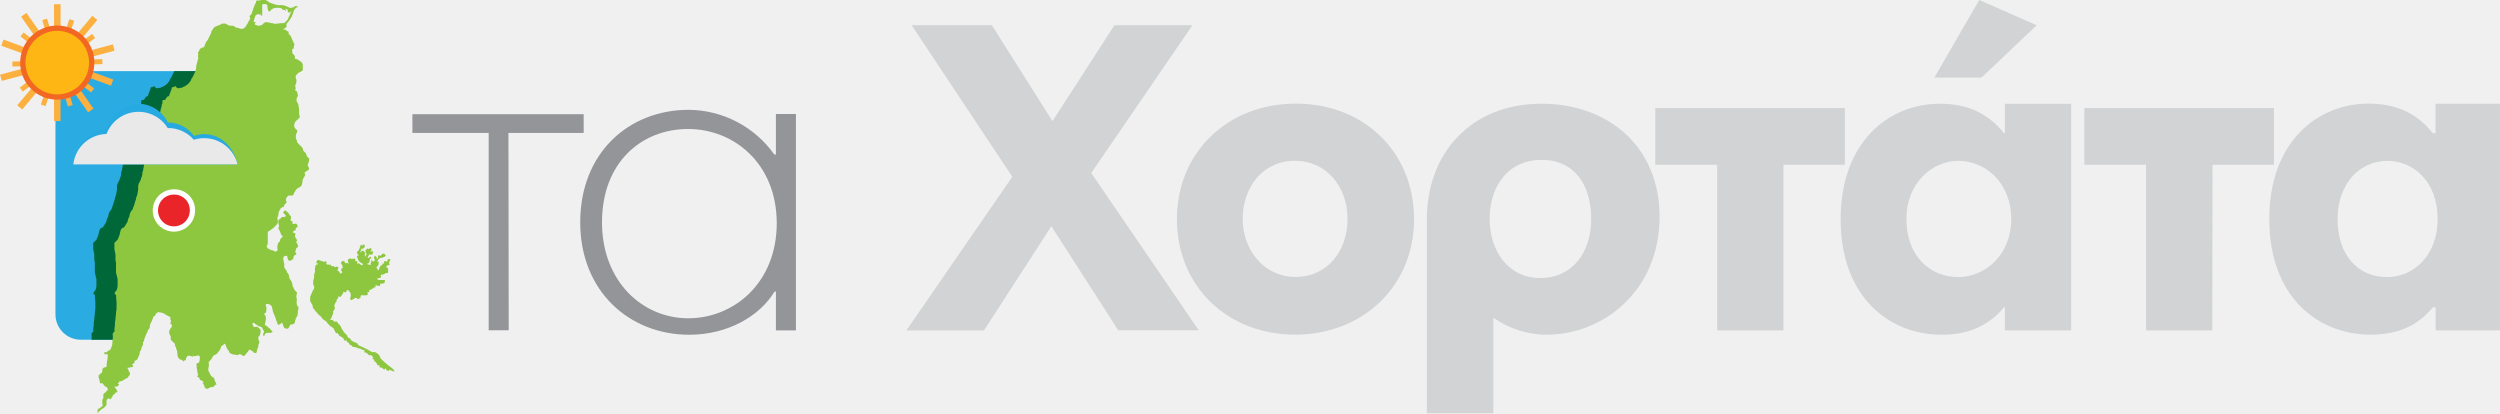
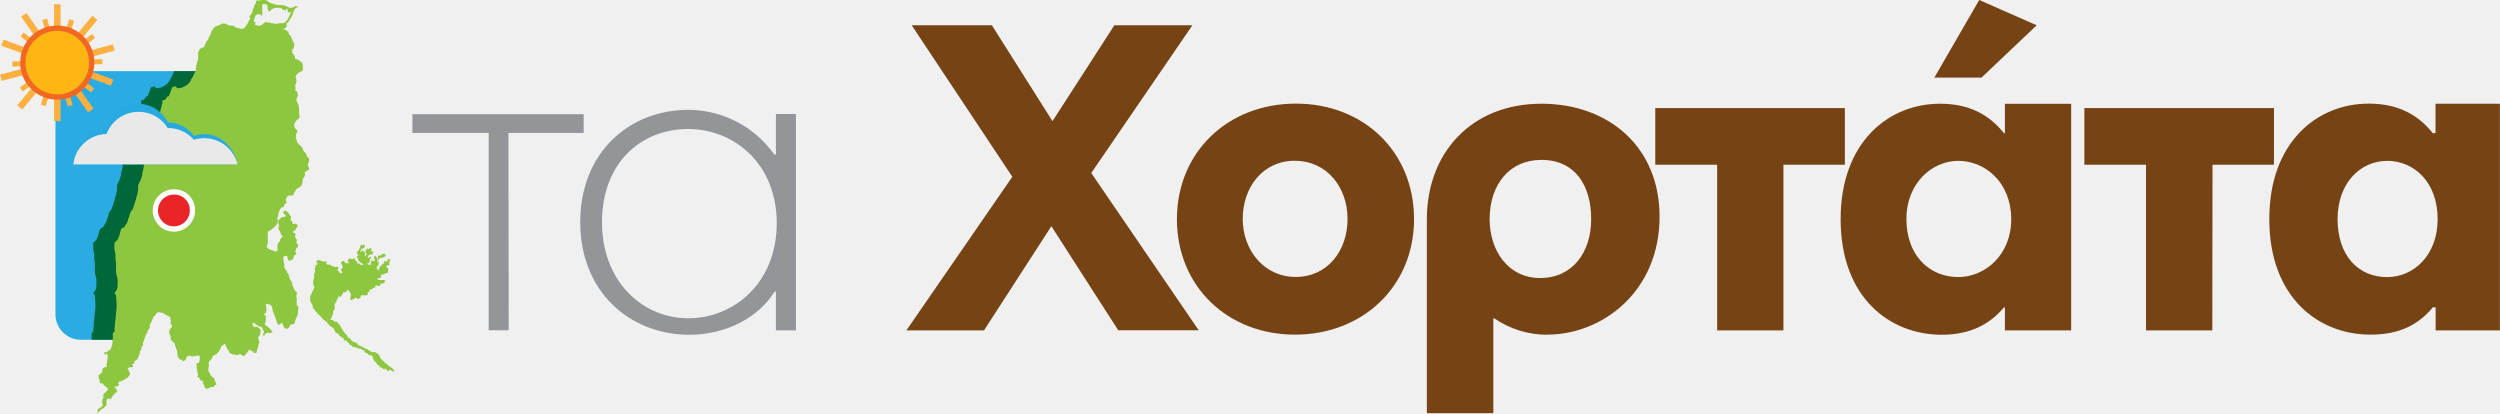
<svg xmlns="http://www.w3.org/2000/svg" id="Layer_1" data-name="Layer 1" viewBox="0 0 471.93 78">
  <defs>
-     <style>.cls-1{fill:none;}.cls-2{fill:#2aace2;}.cls-3{clip-path:url(#clip-path);}.cls-4{fill:#006838;}.cls-5{fill:#8dc63f;}.cls-6{fill:#ea2529;stroke:#fff;}.cls-12,.cls-6{stroke-miterlimit:10;}.cls-7{fill:#d1d3d4;}.cls-10,.cls-7,.cls-8,.cls-9{fill-rule:evenodd;}.cls-8{fill:#939598;}.cls-9{fill:#27aae1;}.cls-10{fill:#e9e9ea;}.cls-11{fill:#fbb040;}.cls-12{fill:#fdb614;stroke:#f26722;}</style>
+     <style>.cls-1{fill:none;}.cls-2{fill:#2aace2;}.cls-3{clip-path:url(#clip-path);}.cls-4{fill:#006838;}.cls-5{fill:#8dc63f;}.cls-6{fill:#ea2529;stroke:#fff;}.cls-12,.cls-6{stroke-miterlimit:10;}.cls-7{fill:#754314;}.cls-10,.cls-7,.cls-8,.cls-9{fill-rule:evenodd;}.cls-8{fill:#939598;}.cls-9{fill:#27aae1;}.cls-10{fill:#e9e9ea;}.cls-11{fill:#fbb040;}.cls-12{fill:#fdb614;stroke:#f26722;}</style>
    <clipPath id="clip-path" transform="translate(-222.53 -446.83)">
      <path class="cls-1" d="M246.75,510.49c-.39-8.6,7.59-15.93,15.93-15.93a15.4,15.4,0,0,1,6,1.22c.35-9.72,2.39-19.34,2.55-29.07a16.12,16.12,0,0,1,1.44-6.45h-34.9A4.78,4.78,0,0,0,233,465v41.19a4.78,4.78,0,0,0,4.78,4.77h9C246.78,510.83,246.76,510.66,246.75,510.49Z" />
    </clipPath>
  </defs>
  <path class="cls-2" d="M246.75,510.49c-.39-8.6,7.59-15.93,15.93-15.93a15.4,15.4,0,0,1,6,1.22c.35-9.72,2.39-19.34,2.55-29.07a16.12,16.12,0,0,1,1.44-6.45h-34.9A4.78,4.78,0,0,0,233,465v41.19a4.78,4.78,0,0,0,4.78,4.77h9C246.78,510.83,246.76,510.66,246.75,510.49Z" transform="translate(-222.53 -446.83)" />
  <g class="cls-3">
    <path class="cls-4" d="M276.88,478.77a.65.65,0,0,0-.09-.4.47.47,0,0,1-.1-.6,2.33,2.33,0,0,0,.19-.79c0-.1.1-.3-.19-.4l-.1-.1a.52.52,0,0,1-.2-.4.76.76,0,0,0-.2-.4c-.2-.2-.5-.4-.5-.79,0-.1-.1-.2-.2-.3l-.5-.5c-.19-.2-.49-.4-.39-.7h0c-.1-.2-.2-.3-.2-.49a1.47,1.47,0,0,1,.2-1.1c.1-.2.1-.3-.1-.5a1,1,0,0,1-.4-.49,1.16,1.16,0,0,1,.2-1c.1-.2.3-.3.5-.5s.39-.29.29-.59a1.27,1.27,0,0,1-.1-.6v-.6c0-.2-.09-.49-.09-.69a1.42,1.42,0,0,0-.2-.6.9.9,0,0,1-.1-1c.1-.2.3-.4.1-.6v-.1c0-.1-.1-.3-.1-.4l-.1-.1c-.2,0-.3-.2-.2-.4s.1-.2,0-.3,0-.29,0-.49a1.45,1.45,0,0,0,.2-.7.9.9,0,0,0-.1-.5.6.6,0,0,1,.1-.69.1.1,0,0,0,.1-.1c.2-.3.59-.4.89-.6s.2-.2.2-.3v-.69a.75.75,0,0,0-.1-.5c-.1-.2-.3-.3-.4-.4s-.1-.1-.2-.1-.29-.3-.59-.3c-.1,0-.2,0-.2-.1v-.2a.57.57,0,0,0-.1-.39l-.3-.3a.37.37,0,0,1-.1-.3v-.6c.3,0,.3-.1.3-.4v-.19c.2-.2.1-.3,0-.5s-.3-.6-.4-.9a1.52,1.52,0,0,0-.4-.69c-.1-.1-.29-.2-.2-.4s0-.2-.09-.2-.4-.3-.6-.4h-.4c.2-.1.3-.2.5-.3s.3-.4.2-.59a.14.14,0,0,1,0-.2l.3-.3a4.93,4.93,0,0,0,.49-.7c.1-.2.3-.4.3-.6a3,3,0,0,0,.3-.89c.2-.2.3-.6.7-.6V448h-.3c-.1-.1-.2,0-.3.1s-.1.1-.2.1-.3.1-.4.1-.2.1-.3,0-.29-.1-.39-.2a2.65,2.65,0,0,0-1-.3h-.6a1.35,1.35,0,0,1-.59-.09,1.42,1.42,0,0,1-.6-.2,1.8,1.8,0,0,1-.9-.4,1.09,1.09,0,0,0-.79-.3,2,2,0,0,0-.8.1c-.1,0-.2.1-.3,0H267l-.1.1a1.42,1.42,0,0,1-.2.6l-.1.1a1.43,1.43,0,0,1-.2.59c-.1.2-.1.4-.2.6s-.1.4-.2.6-.1.1-.2.19l-.2.2c.2.3.2.5.1.6s-.3.5-.4.7-.1.2-.19.3c-.2.29-.3.59-.6.69a.6.6,0,0,1-.4.1c-.3,0-.5-.2-.8-.2s-.39-.2-.59-.3a.75.75,0,0,0-.5-.1,1.39,1.39,0,0,1-.6-.09c-.2-.1-.3-.2-.49-.3h-.7c-.2.1-.3.2-.5.3h-.1c-.2.09-.5.19-.69.29a.78.78,0,0,0-.4.4.31.31,0,0,1-.1.2c-.1.1-.2.2-.2.3s-.1.4-.2.6-.3.49-.4.79-.3.4-.4.6-.19.4-.29.7c-.1.09,0,.29-.2.29s-.3.1-.5.2-.3.2-.3.4-.1.1-.1.2a.25.25,0,0,0-.1.4v.2c0,.2-.1.3,0,.49v.2c-.1.3-.2.7-.3,1.1a2.15,2.15,0,0,0-.1.79c0,.1-.1.2-.1.4s-.29.6-.39.9-.3.49-.4.69a.37.37,0,0,0-.1.3c-.1.1-.2.3-.3.4s-.1.2-.2.2l-.2.2a3.58,3.58,0,0,1-.89.49.75.75,0,0,1-.5.1.45.45,0,0,1-.5,0,.1.1,0,0,1-.1-.1c-.1-.09-.2-.29-.3-.19a1.32,1.32,0,0,1-.59.19c0,.2-.1.3-.1.4-.1.4-.3.7-.4,1.1a.22.22,0,0,1-.2.2c-.2,0-.3.2-.4.39s-.2.3-.39.3a.37.37,0,0,0-.3.1v.5a.35.35,0,0,1-.1.2c0,.2-.1.4-.1.6a2.25,2.25,0,0,0-.2.79,1.49,1.49,0,0,1-.3.7c0,.1,0,.1-.1.2v.2a.31.31,0,0,1-.1.19c0,.2-.1.3-.1.5a1.85,1.85,0,0,0-.2.7c-.1.2-.1.3-.2.5s-.1.1-.1.2c-.1.29-.1.49-.19.79s-.2.5-.5.6a.55.55,0,0,0-.3.5c0,.29-.1.49-.1.79s-.3.8-.4,1.29a3.18,3.18,0,0,0-.3.9,14.78,14.78,0,0,1-.2,2.09c-.09.4-.09.7-.19,1.09,0,.1-.1.1-.1.2a2.2,2.2,0,0,1-.1.8,1.42,1.42,0,0,0-.2.6l-.3.59a1.64,1.64,0,0,0-.2,1v.3c0,.19-.1.39-.1.59a4.33,4.33,0,0,1-.1.5,1.42,1.42,0,0,0-.2.6c0,.3-.2.49-.2.69s-.1.2-.1.3-.1.4-.2.6-.09.4-.19.5a1.9,1.9,0,0,0-.5.89c0,.2-.1.3-.1.5-.2.2-.2.5-.3.8a.77.77,0,0,1-.2.39c-.1.2-.2.3-.3.5s-.2.3-.3.3c-.39.1-.49.4-.59.8s-.1.49-.2.79c0,.1-.1.1-.1.2a1.37,1.37,0,0,1-.5.8.6.6,0,0,0-.3.69v.5a2.2,2.2,0,0,0,.1.8,2.4,2.4,0,0,1,.1.79v.7c0,.2.1.4.1.6v1.79c.1.29.1.59.2.89s.1.3.1.5v1.19a2.35,2.35,0,0,1-.2.8,1.38,1.38,0,0,0-.3.4c-.1.2-.1.29.1.39l.1.1c0,.5.1.9.1,1.4v.79a4.1,4.1,0,0,1-.1,1.1,3.34,3.34,0,0,1-.1,1v.3a3.08,3.08,0,0,0-.1,1c0,.29-.1.59-.1.89v.1a.37.37,0,0,1-.2.5.63.63,0,0,0-.1.59v.4c0,.3-.09.5-.09.8v.4c0,.1-.1.2-.1.39s-.3.4-.2.6h0c-.2.1-.3.2-.5.3s-.2.1-.2.3c-.1,0-.2-.1-.3-.1s-.2,0-.2.1v.1c0,.3.1.3.4.2h.2c0,.2.1.39,0,.59a1.7,1.7,0,0,1-.1.7v.2c0,.2-.1.3-.1.5s0,.1.1.2c-.1.1-.1.29-.4.29a.76.76,0,0,0-.4.2c-.1.1-.1.4-.1.5s0,.3-.19.4a.22.22,0,0,0-.2.2c0,.1-.1.1-.2.1s-.1,0-.1.1v.49a1.42,1.42,0,0,1,.2.6v.2c.1.3.2.3.49.2.2.2.3.4.5.6l.1.1a.39.39,0,0,1,.3.09c.1.2.1.4.2.5-.1.1-.3.1-.3.2s-.2.3-.4.4-.1.2-.2.3V522c-.1.1-.1.2-.2.3v.5a.75.75,0,0,0,.1.5.31.31,0,0,1-.1.2c-.09.1-.19.1-.29.2a.56.56,0,0,1-.5.29.35.35,0,0,1-.1.2v.6h.1c0-.1.1-.3.2-.3h0l.1-.1.2-.2a.1.1,0,0,0,.1-.1h0c.1,0,.1-.1.19-.1s.3-.2.4-.29a.1.1,0,0,0,.1-.1h0l.1-.1.1-.1h0l.1-.1h0v-.9a.42.42,0,0,1,.6-.3c.1,0,.1.1.2.1l.1-.1V522c0-.1.1-.2.2-.29s.09-.1.09-.2,0-.2.2-.2a.22.22,0,0,0,.2-.2c.1-.2.1-.2.3-.2s.2-.1.1-.3-.2-.5-.5-.7v-.09c.4,0,.7,0,.9-.4-.1-.1-.2-.1-.3-.2.1-.1.2-.1.3-.2v-.2h.2c.1,0,.3-.1.4-.1s.09-.1.09-.1.1-.1.2-.1a.31.31,0,0,0,.2-.1.52.52,0,0,1,.4-.2.1.1,0,0,0,.1-.1c.1-.1.2-.29.3-.39a.48.48,0,0,0,0-.7l-.1-.1a.55.55,0,0,0-.2-.5v-.2h.4c.1-.1.1-.1.3-.1h.3v-.29c0-.1-.1-.1-.2-.2.49-.3.59-.3.49-.7a.68.68,0,0,0,.6-.4c.1-.2.2-.5.3-.69s.1-.3.1-.4,0-.3.2-.5a.35.35,0,0,0,.1-.2v-.3c.2-.1.1-.2.2-.3a.85.85,0,0,0,.1-.69c.1-.1.19-.2.19-.3a3.18,3.18,0,0,1,.3-.9c0-.1.1-.19.1-.29s.3-.4.3-.6.1-.3.3-.5a.31.31,0,0,0,.1-.2,1.88,1.88,0,0,1,.1-.69,5.36,5.36,0,0,0,.5-1.1.54.54,0,0,1,.29-.4c.1,0,.2-.2.2-.29.2-.3.4-.5.8-.4a4.33,4.33,0,0,1,.5.1,2.68,2.68,0,0,1,.69.39l.6.3c.2.1.3.2.2.4h0v.2l.1.1v.1c0,.1.1.3-.1.3v.1c0,.1,0,.2.2.3l.1.09a.73.73,0,0,1-.2.6,2.19,2.19,0,0,0-.3.5v.5a4.7,4.7,0,0,1,.3.69v.1a.44.44,0,0,0,.1.5c.2.2.3.4.5.5s.19.3.19.49a.31.31,0,0,0,.1.2c0,.1.1.1.1.2s0,.3.1.4a.37.37,0,0,1,.1.3c0,.3.1.6.1.89v.1c.2.3.4.7.9.6v.2a.35.35,0,0,0,.2.1l.2-.2h.19c0-.1.1-.2.1-.3s0-.2.1-.3.1-.2.2-.2a.8.8,0,0,1,.8.1.14.14,0,0,0,.2,0c.1-.1,0-.19-.1-.19v-.1a.1.1,0,0,1,.1.1.44.44,0,0,0,.49.09.82.82,0,0,1,.5-.09c.2,0,.3.09.3.29a2.77,2.77,0,0,1-.1.9.22.22,0,0,1-.2.2c-.3,0-.4.2-.3.5v.39c0,.2.1.3.1.5s.1.6.2.9c-.1.1-.3.2-.1.39h.2c.1.1.1.3.2.4s.1.2.2.2.3.1.4.2.1.1.2.2h-.3c.1.1.1.1.1.2s.2.2.2.3.1.3.1.39a.51.51,0,0,0,.79.2c.2-.1.4-.29.7-.2a.28.28,0,0,0,.3-.19c.1-.1.2-.3.49-.3a.31.31,0,0,1-.1-.2l-.29-.6a.55.55,0,0,0-.4-.6l-.3-.29-.3-.6a.76.76,0,0,1-.2-.5c0-.4.2-.69.1-1.09s.1-.5.3-.7a2.18,2.18,0,0,0,.5-.8l.1-.09c.1-.1.3-.1.4-.2.29-.1.39-.4.59-.6s.2-.3.3-.5.2-.2.1-.4l.1-.1c.1,0,.2-.1.3-.19s.2-.1.2-.2.3,0,.3.2.09.19.09.29a1.61,1.61,0,0,0,.4.7.76.76,0,0,1,.2.4.1.1,0,0,0,.1.1c.2.2.4.2.6.3a1.88,1.88,0,0,1,.69.1c.2,0,.3,0,.4-.1l.2-.1a2.19,2.19,0,0,1,.5.3.33.33,0,0,0,.4,0c.2-.2.3-.4.49-.6s.3-.3.3-.5a.6.6,0,0,1,.4.1c.2.1.3.3.6.3h0a.1.1,0,0,1-.1.1v.1h.3c.2,0,.3,0,.3-.3,0-.1.09-.3.09-.4s.2-.3.2-.5a.93.93,0,0,1,.2-.69v-.2a1.85,1.85,0,0,1-.2-.7c0-.1-.1-.3.1-.3a.1.1,0,0,0,.1-.1,1.34,1.34,0,0,0,.2-.59c0-.2.1-.4,0-.6s-.2-.2-.3-.3c-.2-.3-.49-.3-.89-.2a.1.1,0,0,1-.1-.1c-.1-.2-.2-.3-.2-.49v-.2h.3c.1,0,.1.2.2.2s.39.29.59.39a.35.35,0,0,1,.2.1.6.6,0,0,1,.4.1l.1.1c.1.1.1.2.2.4s.1.2.2.3a.37.37,0,0,1-.1.3c-.1.1-.1.4-.1.49.2.1.3.1.3-.09s0-.2.1-.2l.2-.2h.59a.9.9,0,0,0,.5-.1l.1-.2a.78.78,0,0,1-.4-.4l-.2-.2c-.3-.1-.39-.4-.69-.5s-.1-.39-.1-.49a2.46,2.46,0,0,0,.1-1.2c0-.1-.1-.2-.2-.3s-.1-.29,0-.29c.3-.1.3-.3.3-.5a2.13,2.13,0,0,0,0-.8h0a.35.35,0,0,0-.1-.2.34.34,0,0,1,.1-.29h.29c.1,0,.2.09.3.09a.82.82,0,0,1,.5.5,5.27,5.27,0,0,0,.3,1.2,4.7,4.7,0,0,1,.3.69l.3.9a1.6,1.6,0,0,1,.19.5h0a.2.2,0,0,0,.3,0,1,1,0,0,0,.5-.4c.1.3.2.49.3.79,0,.1.1.2.2.3a.6.6,0,0,0,.4.1c.29,0,.29,0,.49-.4s.2-.39.4-.39c.5,0,.7-.3.7-.8.1-.1.1-.1.1-.4l.2-.2c0-.1.1-.2.1-.3a1.21,1.21,0,0,0,.1-.59v-.2c0-.2.1-.3.1-.5a.31.31,0,0,0-.1-.4c-.1-.1-.1-.2-.2-.3v-.19c0-.2-.1-.4,0-.6v-.3a4.33,4.33,0,0,0-.1-.5c0-.2.1-.3.1-.5s.1-.29-.1-.39a1,1,0,0,1-.4-.5c-.1-.1-.1-.3-.2-.4s0-.1-.1-.2a2.1,2.1,0,0,0-.5-1.29.37.37,0,0,1-.1-.3c-.1-.3-.1-.6-.29-.8a.48.48,0,0,1-.2-.39c-.1-.2-.3-.4-.4-.6a.37.37,0,0,1-.1-.3,1.38,1.38,0,0,0-.1-.89v-.2a.85.85,0,0,1,0-.7.1.1,0,0,1,.1-.1.37.37,0,0,1,.3-.1c.2-.1.3,0,.3.2a1.55,1.55,0,0,0,.19.6c.1.1.1.1.2.1s.3,0,.4-.1a.68.68,0,0,0,.4-.6c0-.2.1-.3.3-.4a.35.35,0,0,0,.2-.1.37.37,0,0,0-.1-.3c-.1-.19-.2-.19,0-.39v-.1a.55.55,0,0,1,.3-.5c.1-.1.2-.4.1-.5s-.2-.3-.3-.5v-.09c.1-.1.2-.2.1-.4s-.2-.2-.2-.3a.66.66,0,0,1-.1-.6c.1-.3,0-.3-.3-.4h0c-.1,0-.2-.1-.1-.19s.1-.1.1-.2a.6.6,0,0,0,.4-.1v-.1c-.1-.2,0-.3.2-.4s.2-.2.1-.4-.1-.3-.2-.3h-.4c-.1.1-.2,0-.3,0s0-.2,0-.3v-.1c-.1-.09-.2-.19-.3-.09,0-.1-.1-.2-.1-.3s.1-.1.1-.2v-.2a.37.37,0,0,0-.1-.3,1.38,1.38,0,0,1-.3-.4c-.1-.1-.1-.3-.29-.3l-.1-.1c-.1-.09-.2-.29-.4-.19l-.3.29c0,.1.1.2.2.3s.1.1.2.2a.31.31,0,0,1,.1.2c0,.1-.1.2-.3.2h-.3c-.1,0-.2.1-.3.2l-.2.2c-.2,0-.2.2-.3.3v.19a1.7,1.7,0,0,0,.1.7c0,.1.1.2,0,.3a.45.45,0,0,0,0,.5c.2.2.2.4.3.59s.1.6.5.6c-.2.2-.3.4-.5.6a.37.37,0,0,0-.1.3c0,.1,0,.2-.2.29l-.1.1a2.33,2.33,0,0,0-.19.8,1.39,1.39,0,0,0,.09.6c-.09.1-.29.2-.39.3h-.1c-.1-.2-.3-.1-.4-.2s-.2-.1-.4-.1l-.1-.1a1.11,1.11,0,0,1-.69-.5v-.2a1,1,0,0,0,.19-.5V490.9c0-.2,0-.39.1-.39s.3-.2.5-.3a5.24,5.24,0,0,0,1.1-1c.1-.2.29-.4.19-.69s0-.4-.09-.6v-.1c.19-.1.19-.3.19-.5a4.33,4.33,0,0,1,.1-.5c0-.09.1-.19.2-.39a.82.82,0,0,1,.5-.5.27.27,0,0,0,.3-.3c.1-.2.1-.3.3-.4s.2-.2.1-.4a.62.62,0,0,1,0-.59c.1-.1.1-.2.2-.3s.19-.2.29-.2h.6a.27.27,0,0,0,.3-.3c0-.1.1-.1.1-.2s.1-.2.2-.3a1,1,0,0,1,.5-.59c.19-.1.29-.2.49-.3s.1-.1.2-.2a2.39,2.39,0,0,0,.2-.9.59.59,0,0,1,.1-.39c.1-.2.2-.3.3-.5a.45.45,0,0,0,0-.5v-.2C276.88,478.87,276.88,478.77,276.88,478.77Zm-5.17-27.56h-.3c-.2,0-.49.1-.69.1h-.5c-.1,0-.1-.1-.2-.1a1.27,1.27,0,0,1-.6-.1c-.2-.1-.39,0-.59-.1s-.2,0-.3.1h0c-.3,0-.4.5-.8.5-.1,0-.2.09-.4.09s-.2-.09-.29-.09-.2-.1-.3-.1-.1-.2-.1-.3h0a.35.35,0,0,0,.2-.1c0-.1-.1-.1-.2-.1s-.3-.1-.2-.3l.3-.9a.1.1,0,0,1,.1-.1c.1-.09.2-.09.29-.19s.2-.1.2,0a.45.45,0,0,0,.5,0v.1c-.1.19,0,.19,0,.19s.2,0,.2-.1v-2l.1-.1h.6a.43.43,0,0,1,.3.39,1.55,1.55,0,0,0,.19.9c0,.1.1.1.2.1l.1-.1a1.49,1.49,0,0,1,1.3-.6H271a1.7,1.7,0,0,1,.7.1h0c.1.3.3.3.5.3s.1.1.2.2.1-.1.1-.2-.1-.1-.2-.2c.1-.1.4.1.6.2,0,.1-.1.1-.1.2.1.3.19.3.49.3.1-.1.1-.2.2-.2h.1c-.1.1-.1.2-.2.3-.2.39-.3.69-.49,1.09s-.4.4-.6.7C272.21,451.21,271.91,451.21,271.71,451.21Z" transform="translate(-222.53 -446.83)" />
    <path class="cls-4" d="M277.88,498.37c.2-.1.1-.3.1-.5a2.2,2.2,0,0,1,.1-.8.27.27,0,0,1,.3-.3.35.35,0,0,0,.2-.1v-.1h-.3v-.29c0-.2.2-.3.3-.4h0l.89.3c.2.1.3.1.4,0s.2,0,.3.1a.14.14,0,0,1,0,.2l-.1.09c.1.1.2.3.4.2h.1a.18.18,0,0,0,.29,0,.22.22,0,0,1,.2.2c0,.2.1.1.2.1s.3-.1.4.2c.1,0,.3-.1.4-.1a.37.37,0,0,1,.3.1c.1.1,0,.2,0,.3s-.2.2-.1.3a.1.1,0,0,0,.1.1c.2.1.3.2.3.4a.32.32,0,0,0,.19.09c.1,0,.1-.09.2-.09s.1-.2,0-.3c-.2-.3-.2-.5.2-.7-.1-.2,0-.5-.3-.7-.1-.1,0-.39.1-.49a.45.45,0,0,1,.5,0c0,.1.1.1.1.2s.1.1.1.19h0a.35.35,0,0,1,.5,0h.1v-.09c0-.1-.1-.1-.1-.2a.4.4,0,0,1,.2-.6c.29-.1.29-.1.49.1a.66.66,0,0,1,.6-.1c.2.1,0,.3,0,.4a.6.6,0,0,1,.4.1c.1.1,0,.3,0,.49.1-.1.3-.19.4-.1a1.46,1.46,0,0,0,.39.3h.3v-.1c0-.2-.1-.2-.3-.29s-.29-.3-.49-.4a.37.37,0,0,1-.1-.3c-.1-.2-.2-.3-.2-.5s0-.2.1-.2h.1c.1,0,.1-.1,0-.2-.4-.3-.2-.59.1-.79.1-.1.1-.3.2-.5s.1-.3.19-.5.1,0,.2,0c0,.2.1.1.2,0s.2-.2.3,0a.3.3,0,0,1,0,.4c-.1.1-.1.2-.2.2a.35.35,0,0,1-.2.1h-.3c0,.1.2.2.1.3l-.19.2v.2a1.2,1.2,0,0,1,.39-.3c.1-.1.2,0,.3.1a.1.1,0,0,0,.1.1c.1.1.2.19.1.39s0,.3,0,.5l.1-.1c0-.1.1-.3.2-.3s.1-.1,0-.1c-.1-.2-.2-.29-.2-.49v-.2l.3-.3c.1-.1.2,0,.3.1.1-.1.3-.4.49-.1s-.09.3-.19.5H289v.1a.35.35,0,0,0-.1.29c0,.2-.1.2-.3.2h-.39l-.3.6c.1.1.3,0,.4-.1l.1-.1a.31.31,0,0,1,.19.1c0,.1,0,.1-.09.2s-.2.2-.2.5a.53.53,0,0,1-.3.49h-.1l-.1.1c.2.1.4.1.6.2a.1.1,0,0,0,.1-.1c-.1-.29.19-.59.19-.89v-.1c.2.1,0,.3.2.4s.2-.3.4-.1c0-.2,0-.3-.1-.4a.3.3,0,0,1,0-.4c0-.1.1-.1.1-.2.3.3.3.1.4.7.1-.1.2-.2.2-.3v-.3c0-.2.2-.2.3-.1s.2.1.2,0V495c.19,0,.29-.3.49-.3s.3,0,.3.2a.1.1,0,0,0,.1.1c.1.1.1.2,0,.2-.3.1-.5.3-.8.3s-.39.2-.59.4c0,.1-.1.1-.1.2v.2a.35.35,0,0,0,.2-.1h0c0,.3.1.59-.2.89-.1.1-.2.1-.2.2a.31.31,0,0,0,.1.2c.1.1.1.1.1.2s.1.1.1.2l.1-.1c.1-.2.2-.5.3-.7s.19-.1.39-.2v-.3h.4c-.1-.19-.2-.39.1-.49.1,0,.1.1.2.1s.3.1.3-.2.1-.3.3-.2h0l.1-.1a.1.1,0,0,1,.1.1v.2a.52.52,0,0,0-.2.4v.19l.1.1a.22.22,0,0,1-.2.2h-.1a.27.27,0,0,0-.3.3v.2h.3v.8a.22.22,0,0,1-.2.2h-.2c-.1,0-.2,0-.2.09s-.3.1-.4.2h-.3c-.09,0-.09.1-.09.2a.26.26,0,0,1-.1.4c-.2,0-.3.1-.5.1l-.1.1.1.1c.1,0,.2.1.3.1h1.09c0,.3,0,.5-.2.6a1.09,1.09,0,0,1-.5.1h-.19v.29c0,.2-.2.2-.3.1h-.1c-.2,0-.3-.1-.5-.1v.1c.1.2,0,.3-.1.3s-.5.3-.7.4a.56.56,0,0,1-.39.1v.1c.1.2.1.2-.1.3s-.2.1-.3.1l.1.1c.1.1.1.29,0,.29a.66.66,0,0,1-.6.1h-.1c-.2.1-.3,0-.3-.1-.1.1-.3.2-.39.3a.31.31,0,0,0,.19.1l-.19.2c-.1.1-.2.1-.3.2s-.2,0-.3-.1-.3-.2-.5,0-.2.1-.3.2c-.3.2-.4.2-.49-.2a1.52,1.52,0,0,0,.09-.89c0-.1-.09-.1-.09-.2a1.76,1.76,0,0,0-.4-.5c-.1,0-.2.1-.3.1v.3c-.2,0-.4.1-.6-.1v.3a.1.1,0,0,1-.1.1c-.1.09-.1.19-.2.29-.1.3-.3.4-.69.2.1.3,0,.4-.2.6l-.1.1a.37.37,0,0,1-.2.5v.1c-.1.1-.1.2-.2.39v.1a1.48,1.48,0,0,1,.1.7h-.2c0,.2.1.3-.2.4a.35.35,0,0,0,.1.2v.2c-.2.2-.2.49-.3.69s-.2.3-.3.5h.2c.2-.1.3,0,.4.1l.3.3.2-.2c.1.2.4.2.4.4a.1.1,0,0,0,.1.1s0,.2.1.1h0a1.31,1.31,0,0,1,.29.39,4.05,4.05,0,0,0,.5.9,2.18,2.18,0,0,0,.4.5l.3.3a.34.34,0,0,1,.1.29c.1.1.1.2.3.2a.35.35,0,0,0,.2.1c0,.1.09.1.09.2a1,1,0,0,0,.5.4c.2.1.5.2.7.3s.1.2.2.3l.1.1c.2.09.49.19.69.29s.5.3.8.4a.35.35,0,0,1,.2.1c.2.1.5.3.69.4a.6.6,0,0,0,.4.1c.3-.1.5.1.7.2s.3.3.5.5h0a1.42,1.42,0,0,0,.49.79c.2.2.4.3.5.5a1.76,1.76,0,0,1,.5.4c.3.2.5.39.79.59s.3.3.4.4.1.1.1.2a.19.19,0,0,1-.3,0c-.2-.1-.49-.2-.69-.3v.3c-.2-.1-.3-.1-.5-.2a.35.35,0,0,1-.1-.2v-.1h-.1c-.1,0-.1,0-.1.1s-.2.1-.3,0l-.3-.3c-.39.1-.49,0-.39-.39H290a.27.27,0,0,1-.3-.3.1.1,0,0,0-.1-.1l-.1-.1c0-.2-.1-.2-.2-.2s-.2,0-.1-.2a.35.35,0,0,0-.1-.2c-.2-.2-.4-.2-.2-.3s0-.2-.1-.3h0c-.1-.19-.2-.29-.49-.19-.1,0-.3-.2-.4-.3l-.2-.2a.6.6,0,0,1-.4-.1.31.31,0,0,0-.1-.2h.2V513c-.1,0-.2-.1-.3-.1a.37.37,0,0,1-.3-.1.74.74,0,0,0-.49-.2.37.37,0,0,1-.3-.1,2.92,2.92,0,0,0-.9-.2.1.1,0,0,1-.1-.1c-.1-.19-.2-.19-.39-.29a.22.22,0,0,1-.2-.2c0-.1,0-.2-.2-.2l-.2-.2c-.1-.1-.1-.3-.2-.4h0v.2h-.2c-.2,0-.2-.1-.2-.2v-.2a.27.27,0,0,1-.3-.3l-.1.1-.2-.2h0c-.29,0-.29-.29-.49-.49s-.1-.1-.3-.1a.22.22,0,0,1-.2-.2l-.3-.6v-.1c-.2-.1-.4-.3-.6-.4s-.39-.39-.59-.59-.1-.2-.2-.3a3,3,0,0,1-.7-.5c-.2-.2-.3-.4-.4-.5l-.1-.1c-.29-.1-.39-.39-.59-.59l-.3-.3c-.1-.1-.1-.1-.1-.2a.1.1,0,0,0-.1-.1.71.71,0,0,1-.3-.6c0-.2-.1-.3-.2-.49a1.33,1.33,0,0,1-.3-.8c0-.2.1-.4,0-.5a.35.35,0,0,0,.1-.2.36.36,0,0,0,.1-.29.76.76,0,0,0,.2-.4c.1-.3.3-.5.4-.8v-.1c0-.1-.1-.2-.1-.3v-.1c-.2-.1-.1-.29-.1-.49a1.48,1.48,0,0,1,.1-.7.85.85,0,0,0,0-.7c.2-.1.1-.2.1-.39" transform="translate(-222.53 -446.83)" />
  </g>
  <path class="cls-5" d="M280.88,478.77a.65.65,0,0,0-.09-.4.47.47,0,0,1-.1-.6,2.33,2.33,0,0,0,.19-.79c0-.1.1-.3-.19-.4l-.1-.1a.52.52,0,0,1-.2-.4.76.76,0,0,0-.2-.4c-.2-.2-.5-.4-.5-.79,0-.1-.1-.2-.2-.3l-.5-.5c-.19-.2-.49-.4-.39-.7h0c-.1-.2-.2-.3-.2-.49a1.47,1.47,0,0,1,.2-1.1c.1-.2.1-.3-.1-.5a1,1,0,0,1-.4-.49,1.16,1.16,0,0,1,.2-1c.1-.2.3-.3.5-.5s.39-.29.29-.59a1.27,1.27,0,0,1-.1-.6v-.6c0-.2-.09-.49-.09-.69a1.42,1.42,0,0,0-.2-.6.9.9,0,0,1-.1-1c.1-.2.3-.4.1-.6v-.1c0-.1-.1-.3-.1-.4l-.1-.1c-.2,0-.3-.2-.2-.4s.1-.2,0-.3,0-.29,0-.49a1.45,1.45,0,0,0,.2-.7.9.9,0,0,0-.1-.5.6.6,0,0,1,.1-.69.1.1,0,0,0,.1-.1c.2-.3.59-.4.89-.6s.2-.2.2-.3v-.69a.75.75,0,0,0-.1-.5c-.1-.2-.3-.3-.4-.4s-.1-.1-.2-.1-.29-.3-.59-.3c-.1,0-.2,0-.2-.1v-.2a.57.57,0,0,0-.1-.39l-.3-.3a.37.37,0,0,1-.1-.3v-.6c.3,0,.3-.1.3-.4v-.19c.2-.2.1-.3,0-.5s-.3-.6-.4-.9a1.52,1.52,0,0,0-.4-.69c-.1-.1-.29-.2-.2-.4s0-.2-.09-.2-.4-.3-.6-.4h-.4c.2-.1.3-.2.5-.3s.3-.4.2-.59a.14.14,0,0,1,0-.2l.3-.3a4.93,4.93,0,0,0,.49-.7c.1-.2.3-.4.3-.6a3,3,0,0,0,.3-.89c.2-.2.3-.6.7-.6V448h-.3c-.1-.1-.2,0-.3.1s-.1.1-.2.1-.3.1-.4.1-.2.1-.3,0-.29-.1-.39-.2a2.65,2.65,0,0,0-1-.3h-.6a1.35,1.35,0,0,1-.59-.09,1.42,1.42,0,0,1-.6-.2,1.8,1.8,0,0,1-.9-.4,1.09,1.09,0,0,0-.79-.3,2,2,0,0,0-.8.1c-.1,0-.2.1-.3,0H271l-.1.1a1.42,1.42,0,0,1-.2.6l-.1.1a1.43,1.43,0,0,1-.2.59c-.1.2-.1.4-.2.6s-.1.4-.2.6-.1.1-.2.19l-.2.2c.2.3.2.5.1.6s-.3.5-.4.7-.1.2-.19.3c-.2.29-.3.59-.6.69a.6.6,0,0,1-.4.1c-.3,0-.5-.2-.8-.2s-.39-.2-.59-.3a.75.75,0,0,0-.5-.1,1.39,1.39,0,0,1-.6-.09c-.2-.1-.3-.2-.49-.3h-.7c-.2.1-.3.2-.5.3h-.1c-.2.09-.5.19-.69.29a.78.78,0,0,0-.4.4.31.31,0,0,1-.1.2c-.1.1-.2.2-.2.3s-.1.4-.2.6-.3.49-.4.79-.3.4-.4.6-.19.4-.29.7c-.1.09,0,.29-.2.29s-.3.1-.5.2-.3.2-.3.4-.1.1-.1.2a.25.25,0,0,0-.1.4v.2c0,.2-.1.3,0,.49v.2c-.1.3-.2.7-.3,1.1a2.15,2.15,0,0,0-.1.79c0,.1-.1.2-.1.4s-.29.6-.39.9-.3.49-.4.69a.37.37,0,0,0-.1.3c-.1.1-.2.3-.3.4s-.1.2-.2.2l-.2.2a3.58,3.58,0,0,1-.89.49.75.75,0,0,1-.5.1.45.45,0,0,1-.5,0,.1.1,0,0,1-.1-.1c-.1-.09-.2-.29-.3-.19a1.32,1.32,0,0,1-.59.19c0,.2-.1.3-.1.4-.1.4-.3.7-.4,1.1a.22.22,0,0,1-.2.2c-.2,0-.3.2-.4.39s-.2.3-.39.3a.37.37,0,0,0-.3.1v.5a.35.35,0,0,1-.1.2c0,.2-.1.4-.1.6a2.25,2.25,0,0,0-.2.79,1.49,1.49,0,0,1-.3.7c0,.1,0,.1-.1.2v.2a.31.31,0,0,1-.1.19c0,.2-.1.3-.1.5a1.85,1.85,0,0,0-.2.7c-.1.2-.1.3-.2.5s-.1.1-.1.2c-.1.29-.1.49-.19.79s-.2.5-.5.6a.55.55,0,0,0-.3.5c0,.29-.1.49-.1.79s-.3.8-.4,1.29a3.18,3.18,0,0,0-.3.9,14.78,14.78,0,0,1-.2,2.09c-.09.4-.09.7-.19,1.09,0,.1-.1.1-.1.2a2.2,2.2,0,0,1-.1.8,1.42,1.42,0,0,0-.2.6l-.3.59a1.64,1.64,0,0,0-.2,1v.3c0,.19-.1.39-.1.59a4.33,4.33,0,0,1-.1.5,1.42,1.42,0,0,0-.2.6c0,.3-.2.49-.2.69s-.1.2-.1.3-.1.4-.2.6-.09.4-.19.5a1.9,1.9,0,0,0-.5.89c0,.2-.1.3-.1.5-.2.2-.2.5-.3.8a.77.77,0,0,1-.2.39c-.1.2-.2.3-.3.5s-.2.3-.3.3c-.39.1-.49.4-.59.8s-.1.49-.2.79c0,.1-.1.1-.1.2a1.37,1.37,0,0,1-.5.8.6.6,0,0,0-.3.69v.5a2.2,2.2,0,0,0,.1.8,2.4,2.4,0,0,1,.1.79v.7c0,.2.1.4.1.6v1.79c.1.29.1.59.2.89s.1.3.1.5v1.19a2.35,2.35,0,0,1-.2.8,1.38,1.38,0,0,0-.3.4c-.1.2-.1.29.1.39l.1.1c0,.5.1.9.1,1.4v.79a4.1,4.1,0,0,1-.1,1.1,3.34,3.34,0,0,1-.1,1v.3a3.08,3.08,0,0,0-.1,1c0,.29-.1.59-.1.89v.1a.37.37,0,0,1-.2.5.63.63,0,0,0-.1.59v.4c0,.3-.09.5-.09.8v.4c0,.1-.1.2-.1.39s-.3.4-.2.6h0c-.2.1-.3.2-.5.3s-.2.1-.2.3c-.1,0-.2-.1-.3-.1s-.2,0-.2.1v.1c0,.3.1.3.4.2h.2c0,.2.1.39,0,.59a1.7,1.7,0,0,1-.1.7v.2c0,.2-.1.3-.1.5s0,.1.1.2c-.1.1-.1.29-.4.29a.76.76,0,0,0-.4.2c-.1.1-.1.4-.1.5s0,.3-.19.4a.22.22,0,0,0-.2.2c0,.1-.1.1-.2.1s-.1,0-.1.1v.49a1.42,1.42,0,0,1,.2.6v.2c.1.3.2.3.49.2.2.2.3.4.5.6l.1.1a.39.39,0,0,1,.3.09c.1.2.1.4.2.5-.1.1-.3.1-.3.2s-.2.3-.4.4-.1.2-.2.3V522c-.1.1-.1.2-.2.3v.5a.75.75,0,0,0,.1.5.31.31,0,0,1-.1.2c-.09.1-.19.1-.29.2a.56.56,0,0,1-.5.29.35.35,0,0,1-.1.2v.6h.1c0-.1.1-.3.2-.3h0l.1-.1.2-.2a.1.1,0,0,0,.1-.1h0c.1,0,.1-.1.19-.1s.3-.2.4-.29a.1.1,0,0,0,.1-.1h0l.1-.1.1-.1h0l.1-.1h0v-.9a.42.42,0,0,1,.6-.3c.1,0,.1.1.2.1l.1-.1V522c0-.1.1-.2.2-.29s.09-.1.09-.2,0-.2.2-.2a.22.22,0,0,0,.2-.2c.1-.2.1-.2.3-.2s.2-.1.1-.3-.2-.5-.5-.7v-.09c.4,0,.7,0,.9-.4-.1-.1-.2-.1-.3-.2.1-.1.2-.1.3-.2v-.2h.2c.1,0,.3-.1.4-.1s.09-.1.09-.1.1-.1.2-.1a.31.31,0,0,0,.2-.1.52.52,0,0,1,.4-.2.1.1,0,0,0,.1-.1c.1-.1.2-.29.3-.39a.48.48,0,0,0,0-.7l-.1-.1a.55.55,0,0,0-.2-.5v-.2h.4c.1-.1.1-.1.3-.1h.3v-.29c0-.1-.1-.1-.2-.2.49-.3.59-.3.49-.7a.68.68,0,0,0,.6-.4c.1-.2.2-.5.3-.69s.1-.3.1-.4,0-.3.2-.5a.35.35,0,0,0,.1-.2v-.3c.2-.1.1-.2.2-.3a.85.85,0,0,0,.1-.69c.1-.1.19-.2.19-.3a3.18,3.18,0,0,1,.3-.9c0-.1.1-.19.1-.29s.3-.4.3-.6.1-.3.3-.5a.31.31,0,0,0,.1-.2,1.88,1.88,0,0,1,.1-.69,5.36,5.36,0,0,0,.5-1.1.54.54,0,0,1,.29-.4c.1,0,.2-.2.2-.29.2-.3.4-.5.8-.4a4.33,4.33,0,0,1,.5.1,2.68,2.68,0,0,1,.69.39l.6.3c.2.1.3.2.2.4h0v.2l.1.1v.1c0,.1.1.3-.1.3v.1c0,.1,0,.2.2.3l.1.09a.73.73,0,0,1-.2.6,2.19,2.19,0,0,0-.3.5v.5a4.7,4.7,0,0,1,.3.69v.1a.44.44,0,0,0,.1.5c.2.2.3.4.5.5s.19.3.19.49a.31.31,0,0,0,.1.2c0,.1.1.1.1.2s0,.3.1.4a.37.37,0,0,1,.1.3c0,.3.1.6.1.89v.1c.2.3.4.7.9.6v.2a.35.35,0,0,0,.2.1l.2-.2h.19c0-.1.1-.2.1-.3s0-.2.1-.3.1-.2.2-.2a.8.8,0,0,1,.8.1.14.14,0,0,0,.2,0c.1-.1,0-.19-.1-.19v-.1a.1.1,0,0,1,.1.1.44.44,0,0,0,.49.09.82.82,0,0,1,.5-.09c.2,0,.3.09.3.29a2.77,2.77,0,0,1-.1.9.22.22,0,0,1-.2.2c-.3,0-.4.2-.3.5v.39c0,.2.1.3.1.5s.1.6.2.9c-.1.1-.3.2-.1.39h.2c.1.1.1.3.2.4s.1.2.2.2.3.1.4.2.1.1.2.2h-.3c.1.1.1.1.1.2s.2.2.2.3.1.3.1.39a.51.51,0,0,0,.79.2c.2-.1.4-.29.7-.2a.28.28,0,0,0,.3-.19c.1-.1.2-.3.49-.3a.31.31,0,0,1-.1-.2l-.29-.6a.55.55,0,0,0-.4-.6l-.3-.29-.3-.6a.76.76,0,0,1-.2-.5c0-.4.2-.69.1-1.09s.1-.5.3-.7a2.18,2.18,0,0,0,.5-.8l.1-.09c.1-.1.3-.1.4-.2.29-.1.39-.4.59-.6s.2-.3.3-.5.2-.2.1-.4l.1-.1c.1,0,.2-.1.3-.19s.2-.1.2-.2.3,0,.3.2.09.19.09.29a1.61,1.61,0,0,0,.4.7.76.76,0,0,1,.2.4.1.1,0,0,0,.1.1c.2.2.4.2.6.3a1.88,1.88,0,0,1,.69.1c.2,0,.3,0,.4-.1l.2-.1a2.19,2.19,0,0,1,.5.3.33.33,0,0,0,.4,0c.2-.2.3-.4.49-.6s.3-.3.3-.5a.6.6,0,0,1,.4.1c.2.1.3.3.6.3h0a.1.1,0,0,1-.1.1v.1h.3c.2,0,.3,0,.3-.3,0-.1.09-.3.09-.4s.2-.3.2-.5a.93.93,0,0,1,.2-.69v-.2a1.85,1.85,0,0,1-.2-.7c0-.1-.1-.3.1-.3a.1.1,0,0,0,.1-.1,1.34,1.34,0,0,0,.2-.59c0-.2.1-.4,0-.6s-.2-.2-.3-.3c-.2-.3-.49-.3-.89-.2a.1.1,0,0,1-.1-.1c-.1-.2-.2-.3-.2-.49v-.2h.3c.1,0,.1.2.2.2s.39.29.59.39a.35.35,0,0,1,.2.1.6.6,0,0,1,.4.1l.1.1c.1.1.1.2.2.4s.1.2.2.3a.37.37,0,0,1-.1.3c-.1.1-.1.4-.1.49.2.1.3.1.3-.09s0-.2.1-.2l.2-.2h.59a.9.9,0,0,0,.5-.1l.1-.2a.78.78,0,0,1-.4-.4l-.2-.2c-.3-.1-.39-.4-.69-.5s-.1-.39-.1-.49a2.46,2.46,0,0,0,.1-1.2c0-.1-.1-.2-.2-.3s-.1-.29,0-.29c.3-.1.3-.3.3-.5a2.13,2.13,0,0,0,0-.8h0a.35.35,0,0,0-.1-.2.34.34,0,0,1,.1-.29h.29c.1,0,.2.09.3.09a.82.82,0,0,1,.5.5,5.27,5.27,0,0,0,.3,1.2,4.7,4.7,0,0,1,.3.69l.3.9a1.6,1.6,0,0,1,.19.5h0a.2.2,0,0,0,.3,0,1,1,0,0,0,.5-.4c.1.3.2.49.3.79,0,.1.1.2.2.3a.6.6,0,0,0,.4.1c.29,0,.29,0,.49-.4s.2-.39.4-.39c.5,0,.7-.3.7-.8.1-.1.1-.1.1-.4l.2-.2c0-.1.1-.2.1-.3a1.21,1.21,0,0,0,.1-.59v-.2c0-.2.1-.3.1-.5a.31.31,0,0,0-.1-.4c-.1-.1-.1-.2-.2-.3v-.19c0-.2-.1-.4,0-.6v-.3a4.33,4.33,0,0,0-.1-.5c0-.2.1-.3.1-.5s.1-.29-.1-.39a1,1,0,0,1-.4-.5c-.1-.1-.1-.3-.2-.4s0-.1-.1-.2a2.1,2.1,0,0,0-.5-1.29.37.37,0,0,1-.1-.3c-.1-.3-.1-.6-.29-.8a.48.48,0,0,1-.2-.39c-.1-.2-.3-.4-.4-.6a.37.37,0,0,1-.1-.3,1.38,1.38,0,0,0-.1-.89v-.2a.85.85,0,0,1,0-.7.1.1,0,0,1,.1-.1.37.37,0,0,1,.3-.1c.2-.1.3,0,.3.2a1.55,1.55,0,0,0,.19.6c.1.1.1.1.2.1s.3,0,.4-.1a.68.68,0,0,0,.4-.6c0-.2.1-.3.3-.4a.35.35,0,0,0,.2-.1.37.37,0,0,0-.1-.3c-.1-.19-.2-.19,0-.39v-.1a.55.55,0,0,1,.3-.5c.1-.1.2-.4.1-.5s-.2-.3-.3-.5v-.09c.1-.1.2-.2.1-.4s-.2-.2-.2-.3a.66.66,0,0,1-.1-.6c.1-.3,0-.3-.3-.4h0c-.1,0-.2-.1-.1-.19s.1-.1.1-.2a.6.6,0,0,0,.4-.1v-.1c-.1-.2,0-.3.2-.4s.2-.2.1-.4-.1-.3-.2-.3h-.4c-.1.1-.2,0-.3,0s0-.2,0-.3v-.1c-.1-.09-.2-.19-.3-.09,0-.1-.1-.2-.1-.3s.1-.1.1-.2v-.2a.37.37,0,0,0-.1-.3,1.38,1.38,0,0,1-.3-.4c-.1-.1-.1-.3-.29-.3l-.1-.1c-.1-.09-.2-.29-.4-.19l-.3.29c0,.1.1.2.2.3s.1.1.2.2a.31.31,0,0,1,.1.2c0,.1-.1.2-.3.2h-.3c-.1,0-.2.1-.3.2l-.2.2c-.2,0-.2.2-.3.3v.19a1.7,1.7,0,0,0,.1.7c0,.1.1.2,0,.3a.45.45,0,0,0,0,.5c.2.2.2.4.3.59s.1.6.5.6c-.2.2-.3.4-.5.6a.37.37,0,0,0-.1.3c0,.1,0,.2-.2.29l-.1.1a2.33,2.33,0,0,0-.19.8,1.39,1.39,0,0,0,.09.6c-.09.1-.29.2-.39.3h-.1c-.1-.2-.3-.1-.4-.2s-.2-.1-.4-.1l-.1-.1a1.11,1.11,0,0,1-.69-.5v-.2a1,1,0,0,0,.19-.5V490.9c0-.2,0-.39.1-.39s.3-.2.5-.3a5.24,5.24,0,0,0,1.1-1c.1-.2.29-.4.19-.69s0-.4-.09-.6v-.1c.19-.1.19-.3.19-.5a4.33,4.33,0,0,1,.1-.5c0-.09.1-.19.2-.39a.82.82,0,0,1,.5-.5.27.27,0,0,0,.3-.3c.1-.2.1-.3.3-.4s.2-.2.1-.4a.62.62,0,0,1,0-.59c.1-.1.1-.2.2-.3s.19-.2.29-.2h.6a.27.27,0,0,0,.3-.3c0-.1.1-.1.1-.2s.1-.2.2-.3a1,1,0,0,1,.5-.59c.19-.1.29-.2.49-.3s.1-.1.2-.2a2.39,2.39,0,0,0,.2-.9.59.59,0,0,1,.1-.39c.1-.2.2-.3.3-.5a.45.45,0,0,0,0-.5v-.2C280.88,478.87,280.88,478.77,280.88,478.77Zm-5.17-27.56h-.3c-.2,0-.49.1-.69.1h-.5c-.1,0-.1-.1-.2-.1a1.27,1.27,0,0,1-.6-.1c-.2-.1-.39,0-.59-.1s-.2,0-.3.1h0c-.3,0-.4.5-.8.5-.1,0-.2.09-.4.09s-.2-.09-.29-.09-.2-.1-.3-.1-.1-.2-.1-.3h0a.35.35,0,0,0,.2-.1c0-.1-.1-.1-.2-.1s-.3-.1-.2-.3l.3-.9a.1.1,0,0,1,.1-.1c.1-.09.2-.09.29-.19s.2-.1.2,0a.45.45,0,0,0,.5,0v.1c-.1.19,0,.19,0,.19s.2,0,.2-.1v-2l.1-.1h.6a.43.43,0,0,1,.3.39,1.55,1.55,0,0,0,.19.9c0,.1.1.1.2.1l.1-.1a1.49,1.49,0,0,1,1.3-.6H275a1.7,1.7,0,0,1,.7.1h0c.1.3.3.3.5.3s.1.1.2.2.1-.1.1-.2-.1-.1-.2-.2c.1-.1.4.1.6.2,0,.1-.1.1-.1.2.1.3.19.3.49.3.1-.1.1-.2.2-.2h.1c-.1.1-.1.2-.2.3-.2.39-.3.69-.49,1.09s-.4.4-.6.7C276.21,451.21,275.91,451.21,275.71,451.21Z" transform="translate(-222.53 -446.83)" />
  <path class="cls-5" d="M281.88,498.37c.2-.1.1-.3.1-.5a2.2,2.2,0,0,1,.1-.8.27.27,0,0,1,.3-.3.35.35,0,0,0,.2-.1v-.1h-.3v-.29c0-.2.2-.3.3-.4h0l.89.3c.2.1.3.1.4,0s.2,0,.3.1a.14.14,0,0,1,0,.2l-.1.09c.1.1.2.3.4.2h.1a.18.18,0,0,0,.29,0,.22.22,0,0,1,.2.2c0,.2.1.1.2.1s.3-.1.4.2c.1,0,.3-.1.4-.1a.37.37,0,0,1,.3.1c.1.1,0,.2,0,.3s-.2.2-.1.3a.1.1,0,0,0,.1.1c.2.1.3.2.3.4a.32.32,0,0,0,.19.09c.1,0,.1-.09.2-.09s.1-.2,0-.3c-.2-.3-.2-.5.2-.7-.1-.2,0-.5-.3-.7-.1-.1,0-.39.1-.49a.45.45,0,0,1,.5,0c0,.1.1.1.1.2s.1.1.1.19h0a.35.35,0,0,1,.5,0h.1v-.09c0-.1-.1-.1-.1-.2a.4.4,0,0,1,.2-.6c.29-.1.29-.1.49.1a.66.66,0,0,1,.6-.1c.2.1,0,.3,0,.4a.6.6,0,0,1,.4.1c.1.1,0,.3,0,.49.1-.1.3-.19.4-.1a1.46,1.46,0,0,0,.39.3h.3v-.1c0-.2-.1-.2-.3-.29s-.29-.3-.49-.4a.37.37,0,0,1-.1-.3c-.1-.2-.2-.3-.2-.5s0-.2.1-.2h.1c.1,0,.1-.1,0-.2-.4-.3-.2-.59.1-.79.1-.1.1-.3.2-.5s.1-.3.19-.5.1,0,.2,0c0,.2.1.1.2,0s.2-.2.3,0a.3.3,0,0,1,0,.4c-.1.1-.1.2-.2.2a.35.35,0,0,1-.2.1h-.3c0,.1.2.2.1.3l-.19.2v.2a1.2,1.2,0,0,1,.39-.3c.1-.1.2,0,.3.1a.1.1,0,0,0,.1.1c.1.1.2.19.1.39s0,.3,0,.5l.1-.1c0-.1.1-.3.2-.3s.1-.1,0-.1c-.1-.2-.2-.29-.2-.49v-.2l.3-.3c.1-.1.2,0,.3.1.1-.1.3-.4.49-.1s-.09.3-.19.5H293v.1a.35.35,0,0,0-.1.29c0,.2-.1.2-.3.2h-.39l-.3.6c.1.1.3,0,.4-.1l.1-.1a.31.31,0,0,1,.19.1c0,.1,0,.1-.09.2s-.2.2-.2.5a.53.53,0,0,1-.3.49h-.1l-.1.1c.2.1.4.1.6.2a.1.1,0,0,0,.1-.1c-.1-.29.19-.59.19-.89v-.1c.2.1,0,.3.2.4s.2-.3.4-.1c0-.2,0-.3-.1-.4a.3.3,0,0,1,0-.4c0-.1.1-.1.1-.2.3.3.3.1.4.7.1-.1.2-.2.2-.3v-.3c0-.2.2-.2.3-.1s.2.1.2,0V495c.19,0,.29-.3.49-.3s.3,0,.3.2a.1.1,0,0,0,.1.1c.1.1.1.2,0,.2-.3.1-.5.3-.8.3s-.39.2-.59.4c0,.1-.1.1-.1.2v.2a.35.35,0,0,0,.2-.1h0c0,.3.1.59-.2.89-.1.1-.2.1-.2.2a.31.31,0,0,0,.1.2c.1.1.1.1.1.2s.1.1.1.2l.1-.1c.1-.2.2-.5.3-.7s.19-.1.39-.2v-.3h.4c-.1-.19-.2-.39.1-.49.1,0,.1.1.2.1s.3.1.3-.2.1-.3.3-.2h0l.1-.1a.1.1,0,0,1,.1.1v.2a.52.52,0,0,0-.2.4v.19l.1.1a.22.22,0,0,1-.2.2h-.1a.27.27,0,0,0-.3.3v.2h.3v.8a.22.22,0,0,1-.2.2h-.2c-.1,0-.2,0-.2.09s-.3.1-.4.2h-.3c-.09,0-.09.1-.09.2a.26.26,0,0,1-.1.4c-.2,0-.3.1-.5.1l-.1.1.1.1c.1,0,.2.1.3.1h1.09c0,.3,0,.5-.2.6a1.09,1.09,0,0,1-.5.1h-.19v.29c0,.2-.2.2-.3.1h-.1c-.2,0-.3-.1-.5-.1v.1c.1.2,0,.3-.1.3s-.5.3-.7.4a.56.56,0,0,1-.39.1v.1c.1.2.1.2-.1.3s-.2.1-.3.1l.1.1c.1.1.1.29,0,.29a.66.66,0,0,1-.6.1h-.1c-.2.1-.3,0-.3-.1-.1.1-.3.2-.39.3a.31.31,0,0,0,.19.1l-.19.2c-.1.1-.2.1-.3.2s-.2,0-.3-.1-.3-.2-.5,0-.2.1-.3.2c-.3.2-.4.2-.49-.2a1.52,1.52,0,0,0,.09-.89c0-.1-.09-.1-.09-.2a1.76,1.76,0,0,0-.4-.5c-.1,0-.2.1-.3.1v.3c-.2,0-.4.1-.6-.1v.3a.1.1,0,0,1-.1.1c-.1.09-.1.19-.2.29-.1.3-.3.4-.69.2.1.3,0,.4-.2.6l-.1.1a.37.37,0,0,1-.2.5v.1c-.1.1-.1.2-.2.39v.1a1.48,1.48,0,0,1,.1.7h-.2c0,.2.1.3-.2.4a.35.35,0,0,0,.1.2v.2c-.2.2-.2.49-.3.69s-.2.3-.3.5h.2c.2-.1.3,0,.4.1l.3.3.2-.2c.1.2.4.2.4.4a.1.1,0,0,0,.1.1s0,.2.1.1h0a1.31,1.31,0,0,1,.29.39,4.05,4.05,0,0,0,.5.9,2.18,2.18,0,0,0,.4.5l.3.3a.34.34,0,0,1,.1.29c.1.1.1.2.3.2a.35.35,0,0,0,.2.1c0,.1.09.1.09.2a1,1,0,0,0,.5.4c.2.1.5.2.7.3s.1.2.2.3l.1.1c.2.09.49.19.69.29s.5.3.8.4a.35.35,0,0,1,.2.1c.2.1.5.3.69.4a.6.6,0,0,0,.4.1c.3-.1.5.1.7.2s.3.3.5.5h0a1.42,1.42,0,0,0,.49.79c.2.2.4.3.5.5a1.76,1.76,0,0,1,.5.4c.3.2.5.39.79.59s.3.3.4.4.1.1.1.2a.19.19,0,0,1-.3,0c-.2-.1-.49-.2-.69-.3v.3c-.2-.1-.3-.1-.5-.2a.35.35,0,0,1-.1-.2v-.1h-.1c-.1,0-.1,0-.1.1s-.2.1-.3,0l-.3-.3c-.39.1-.49,0-.39-.39H294a.27.27,0,0,1-.3-.3.1.1,0,0,0-.1-.1l-.1-.1c0-.2-.1-.2-.2-.2s-.2,0-.1-.2a.35.35,0,0,0-.1-.2c-.2-.2-.4-.2-.2-.3s0-.2-.1-.3h0c-.1-.19-.2-.29-.49-.19-.1,0-.3-.2-.4-.3l-.2-.2a.6.6,0,0,1-.4-.1.31.31,0,0,0-.1-.2h.2V513c-.1,0-.2-.1-.3-.1a.37.37,0,0,1-.3-.1.74.74,0,0,0-.49-.2.37.37,0,0,1-.3-.1,2.92,2.92,0,0,0-.9-.2.1.1,0,0,1-.1-.1c-.1-.19-.2-.19-.39-.29a.22.22,0,0,1-.2-.2c0-.1,0-.2-.2-.2l-.2-.2c-.1-.1-.1-.3-.2-.4h0v.2h-.2c-.2,0-.2-.1-.2-.2v-.2a.27.27,0,0,1-.3-.3l-.1.1-.2-.2h0c-.29,0-.29-.29-.49-.49s-.1-.1-.3-.1a.22.22,0,0,1-.2-.2l-.3-.6v-.1c-.2-.1-.4-.3-.6-.4s-.39-.39-.59-.59-.1-.2-.2-.3a3,3,0,0,1-.7-.5c-.2-.2-.3-.4-.4-.5l-.1-.1c-.29-.1-.39-.39-.59-.59l-.3-.3c-.1-.1-.1-.1-.1-.2a.1.1,0,0,0-.1-.1.71.71,0,0,1-.3-.6c0-.2-.1-.3-.2-.49a1.33,1.33,0,0,1-.3-.8c0-.2.1-.4,0-.5a.35.35,0,0,0,.1-.2.36.36,0,0,0,.1-.29.76.76,0,0,0,.2-.4c.1-.3.3-.5.4-.8v-.1c0-.1-.1-.2-.1-.3v-.1c-.2-.1-.1-.29-.1-.49a1.48,1.48,0,0,1,.1-.7.85.85,0,0,0,0-.7c.2-.1.1-.2.1-.39" transform="translate(-222.53 -446.83)" />
  <path class="cls-6" d="M258.86,486.56a3.5,3.5,0,1,1-3.5-3.5,3.42,3.42,0,0,1,3.5,3.5" transform="translate(-222.53 -446.83)" />
  <path class="cls-7" d="M682.31,509.2v-4.36h-.52C679.15,508,675.69,510,670,510c-9.79,0-19.09-7-19.09-21.8,0-14.65,9.13-21.81,18.76-21.81,5.51,0,9.3,2.06,12.1,5.58h.52v-5.56h12.15V509.2Zm-9.16-32c-5,0-9.35,4.11-9.35,11s3.92,10.94,9.35,10.94c5,0,9.54-4.12,9.54-10.94C682.69,481.14,678.17,477.19,673.15,477.19Zm-33,32H627.64V477.93H616v-10.7h35.79v10.7h-11.6ZM601,504.84h-.16c-2.63,3.12-6.25,5.18-11.77,5.18-9.79,0-19.08-7-19.08-21.8,0-14.65,9.13-21.81,18.76-21.81,5.51,0,9.29,2.06,12.09,5.58H601v-5.56h12.51V509.2H601Zm-8.8-27.65c-4.86,0-9.79,4.11-9.79,11s4.36,10.94,9.79,10.94c5,0,10-4.12,10-10.94C602.14,481.14,597.2,477.19,592.18,477.19Zm-4.52-15.71,8.47-14.65L607,451.6l-10.42,9.88ZM559.19,509.2H546.68V477.93H535v-10.7h35.79v10.7h-11.6Zm-44.6.82a17.58,17.58,0,0,1-10-3.11h-.16v17.92H491.88V488.22c0-12.43,8.31-21.81,21.64-21.81,12.67,0,22.29,8.15,22.29,21.31C535.81,501.87,525,510,514.59,510Zm-1.15-33c-6,0-9.71,4.69-9.71,11.19,0,5.84,3.42,11.1,9.54,11.1s9.63-4.85,9.63-11.1C522.9,481.8,519.85,477,513.44,477ZM467,510c-12.76,0-22.3-9.13-22.3-21.8s9.63-21.81,22.46-21.81,22.3,9.13,22.3,21.81S479.78,510,467,510Zm0-32.83c-6.09,0-9.88,5-9.88,11,0,5.84,4,10.94,10,10.94s9.79-4.94,9.79-10.94S473,477.19,467,477.19Zm-18.19,32H433.62L421,489.53,408.28,509.2H393.63l20-29-19-28.6h15.14l11.44,18.1,11.68-18.1h14.73l-19.09,27.89Z" transform="translate(-222.53 -446.83)" />
  <path class="cls-8" d="M369,501.87h-.25c-2.86,4.69-8.88,8.15-16.12,8.15-11.24,0-20.57-8.15-20.57-21.23s9.13-21.23,20.48-21.23A20,20,0,0,1,368.7,476H369v-7.65h3.78V509.2H369Zm-16.54-30.69c-8.88,0-16.29,6.34-16.29,17.61,0,11.11,7.57,18.12,16.29,18.12,8.56,0,16.7-6.62,16.7-18C369.11,477.6,361,471.18,352.41,471.18Zm-33.9,38h-3.78V471.92h-14.4v-3.53h32.33v3.53H318.51Z" transform="translate(-222.53 -446.83)" />
  <path class="cls-9" d="M267.37,477.86h-31c.35-3.66,3-6.51,6.27-6.6a6.59,6.59,0,0,1,6.07-4.85,6.33,6.33,0,0,1,5.5,3.53h.06a6.12,6.12,0,0,1,4.87,2.55,5.79,5.79,0,0,1,1.95-.34C264.13,472.14,266.7,474.58,267.37,477.86Z" transform="translate(-222.53 -446.83)" />
  <path class="cls-10" d="M267.37,477.86h-31a6.46,6.46,0,0,1,6.27-5.74A6.47,6.47,0,0,1,254.19,471h.06a6.41,6.41,0,0,1,4.87,2.21,6.63,6.63,0,0,1,1.95-.3A6.48,6.48,0,0,1,267.37,477.86Z" transform="translate(-222.53 -446.83)" />
  <g id="sun">
    <rect class="cls-11" x="232.86" y="450.15" width="0.95" height="17" transform="translate(-441.43 257.36) rotate(-91.53)" />
    <rect class="cls-11" x="232.86" y="450.15" width="0.95" height="17" transform="translate(-218.81 472.35) rotate(-126.53)" />
    <rect class="cls-11" x="232.86" y="450.15" width="0.95" height="17" transform="translate(86.86 520.77) rotate(-161.53)" />
    <rect class="cls-11" x="232.86" y="450.15" width="0.95" height="17" transform="translate(365.03 385.11) rotate(163.47)" />
    <rect class="cls-11" x="232.86" y="450.15" width="0.95" height="17" transform="translate(515.07 114.43) rotate(128.47)" />
    <rect class="cls-11" x="10.2" y="0.8" width="1.23" height="22.05" />
    <rect class="cls-11" x="232.72" y="447.63" width="1.23" height="22.05" transform="translate(-443.4 -230.05) rotate(-35)" />
    <rect class="cls-11" x="232.72" y="447.63" width="1.23" height="22.05" transform="translate(-499.99 74.22) rotate(-70)" />
    <rect class="cls-11" x="232.72" y="447.63" width="1.23" height="22.05" transform="translate(-371.82 355.92) rotate(-105)" />
    <rect class="cls-11" x="232.72" y="447.63" width="1.23" height="22.05" transform="translate(-105.26 513.16) rotate(-140)" />
    <circle class="cls-12" cx="10.81" cy="11.82" r="6.5" />
  </g>
</svg>
